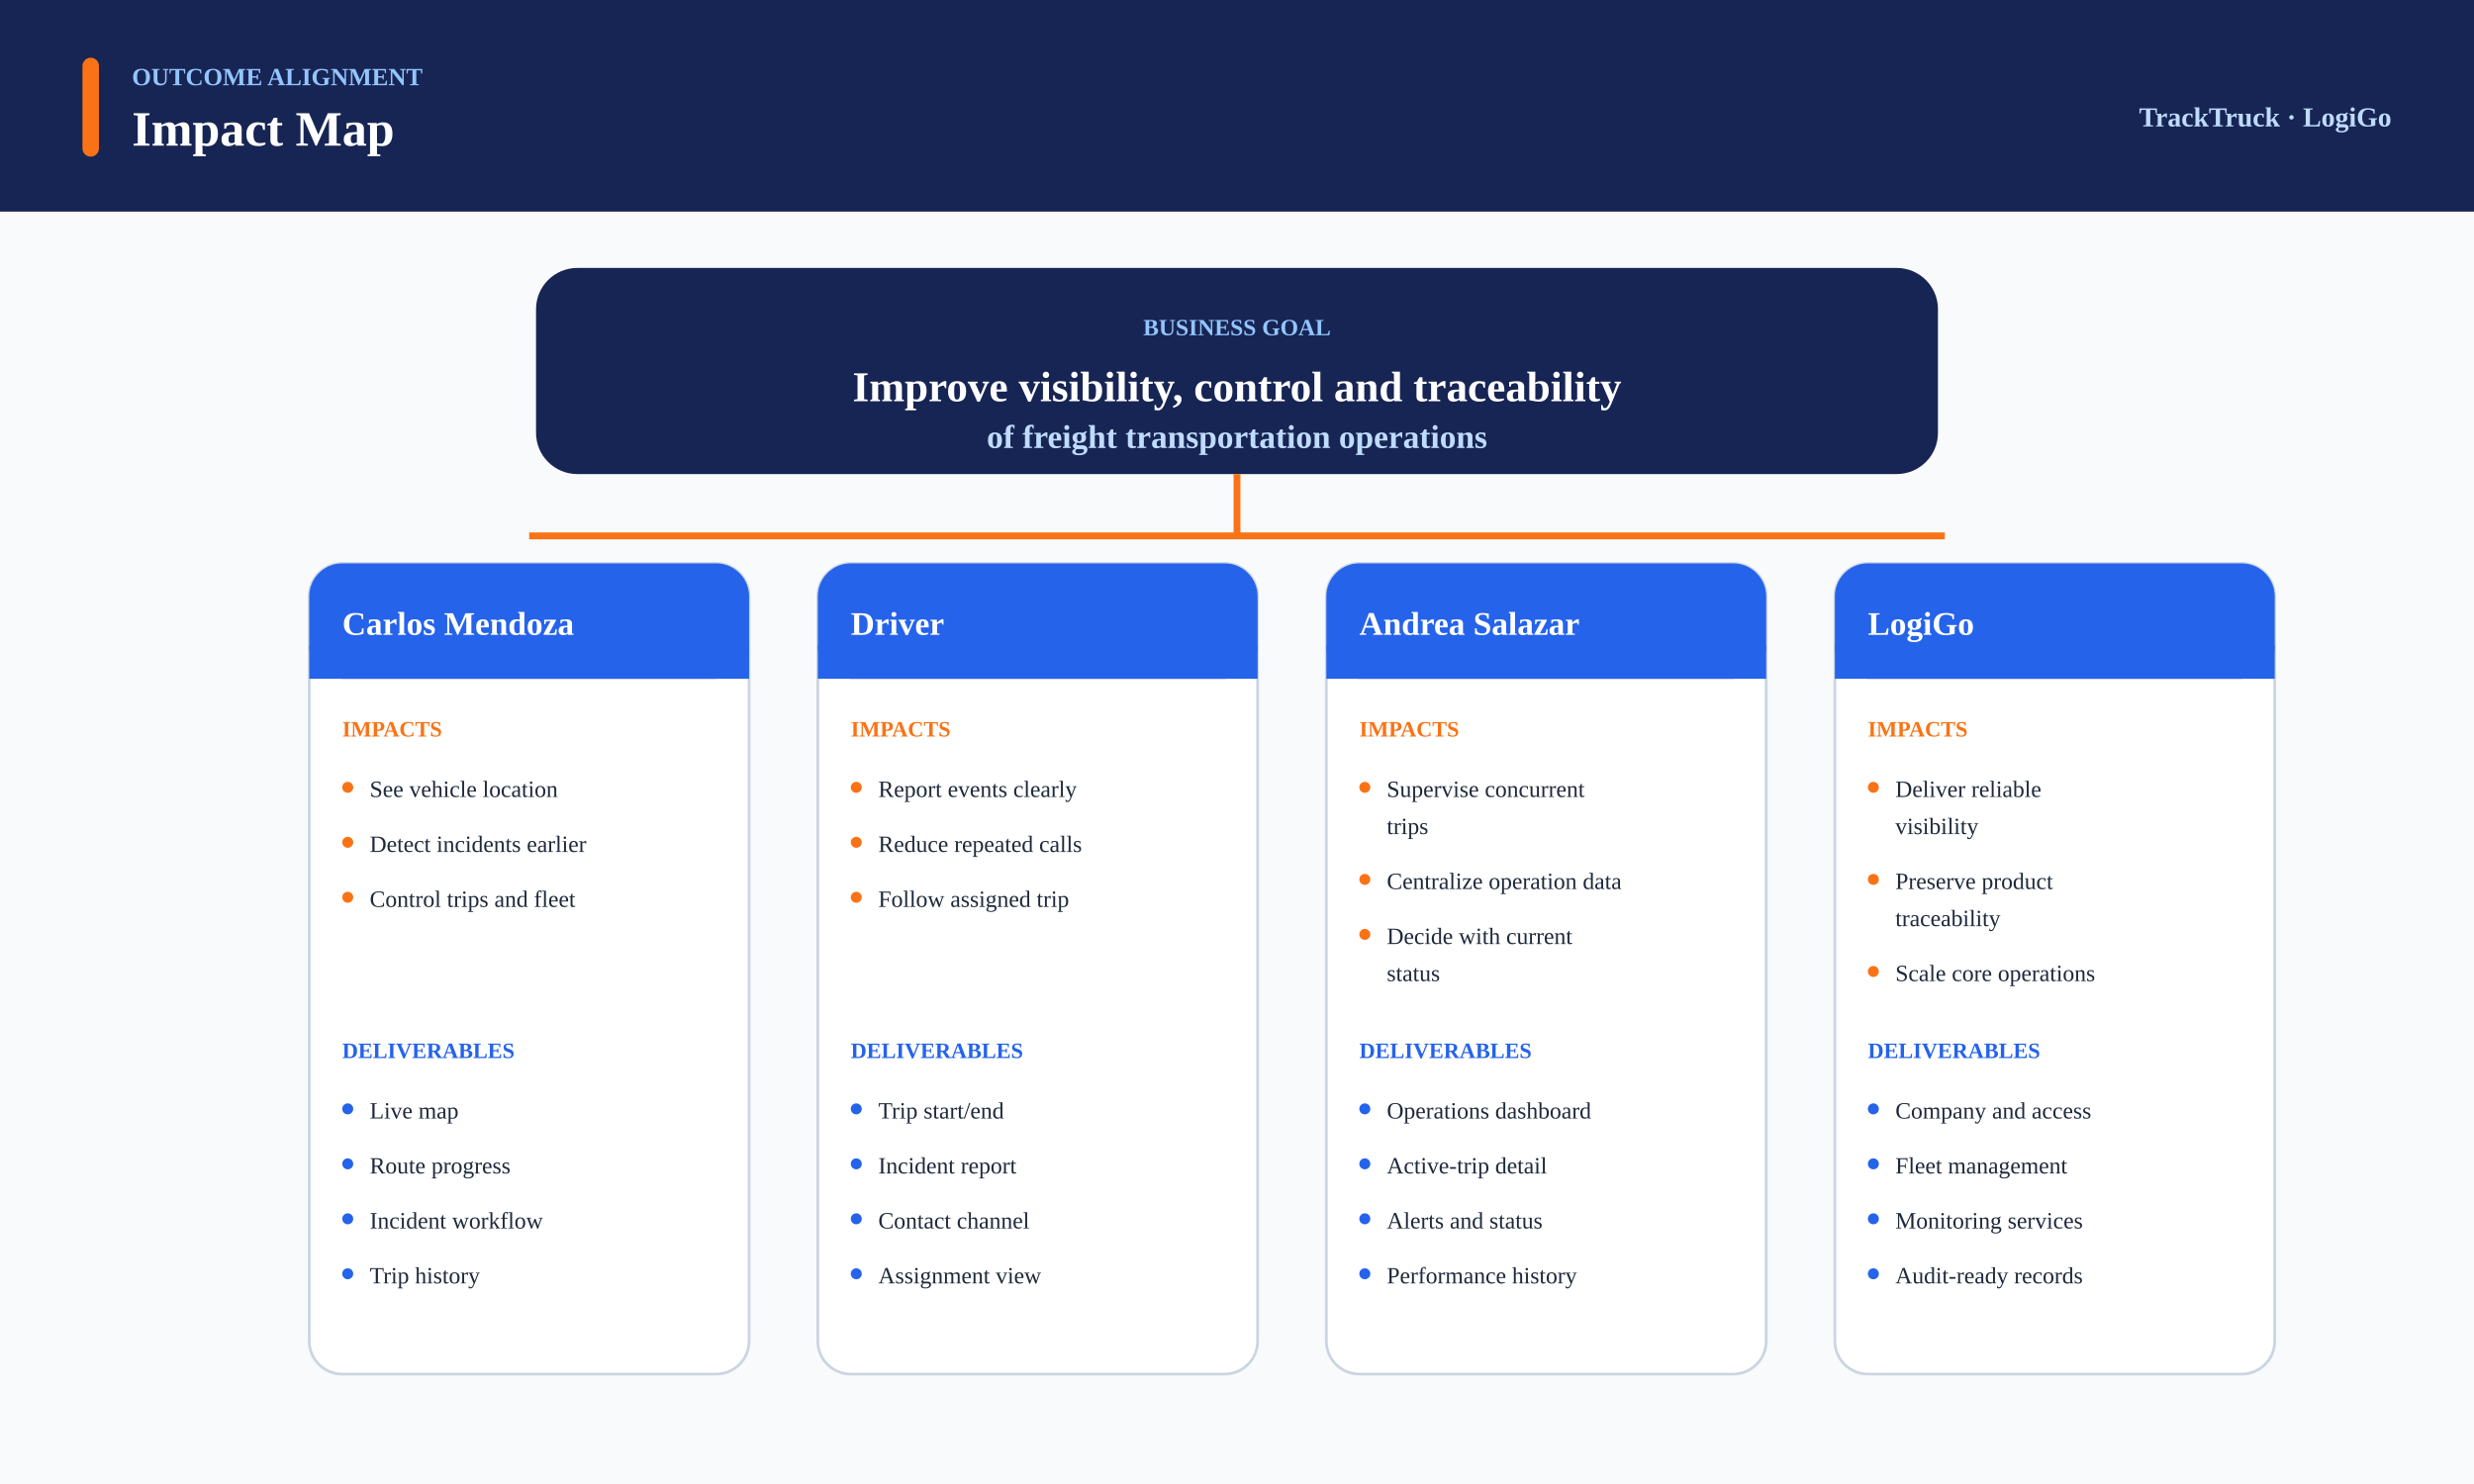
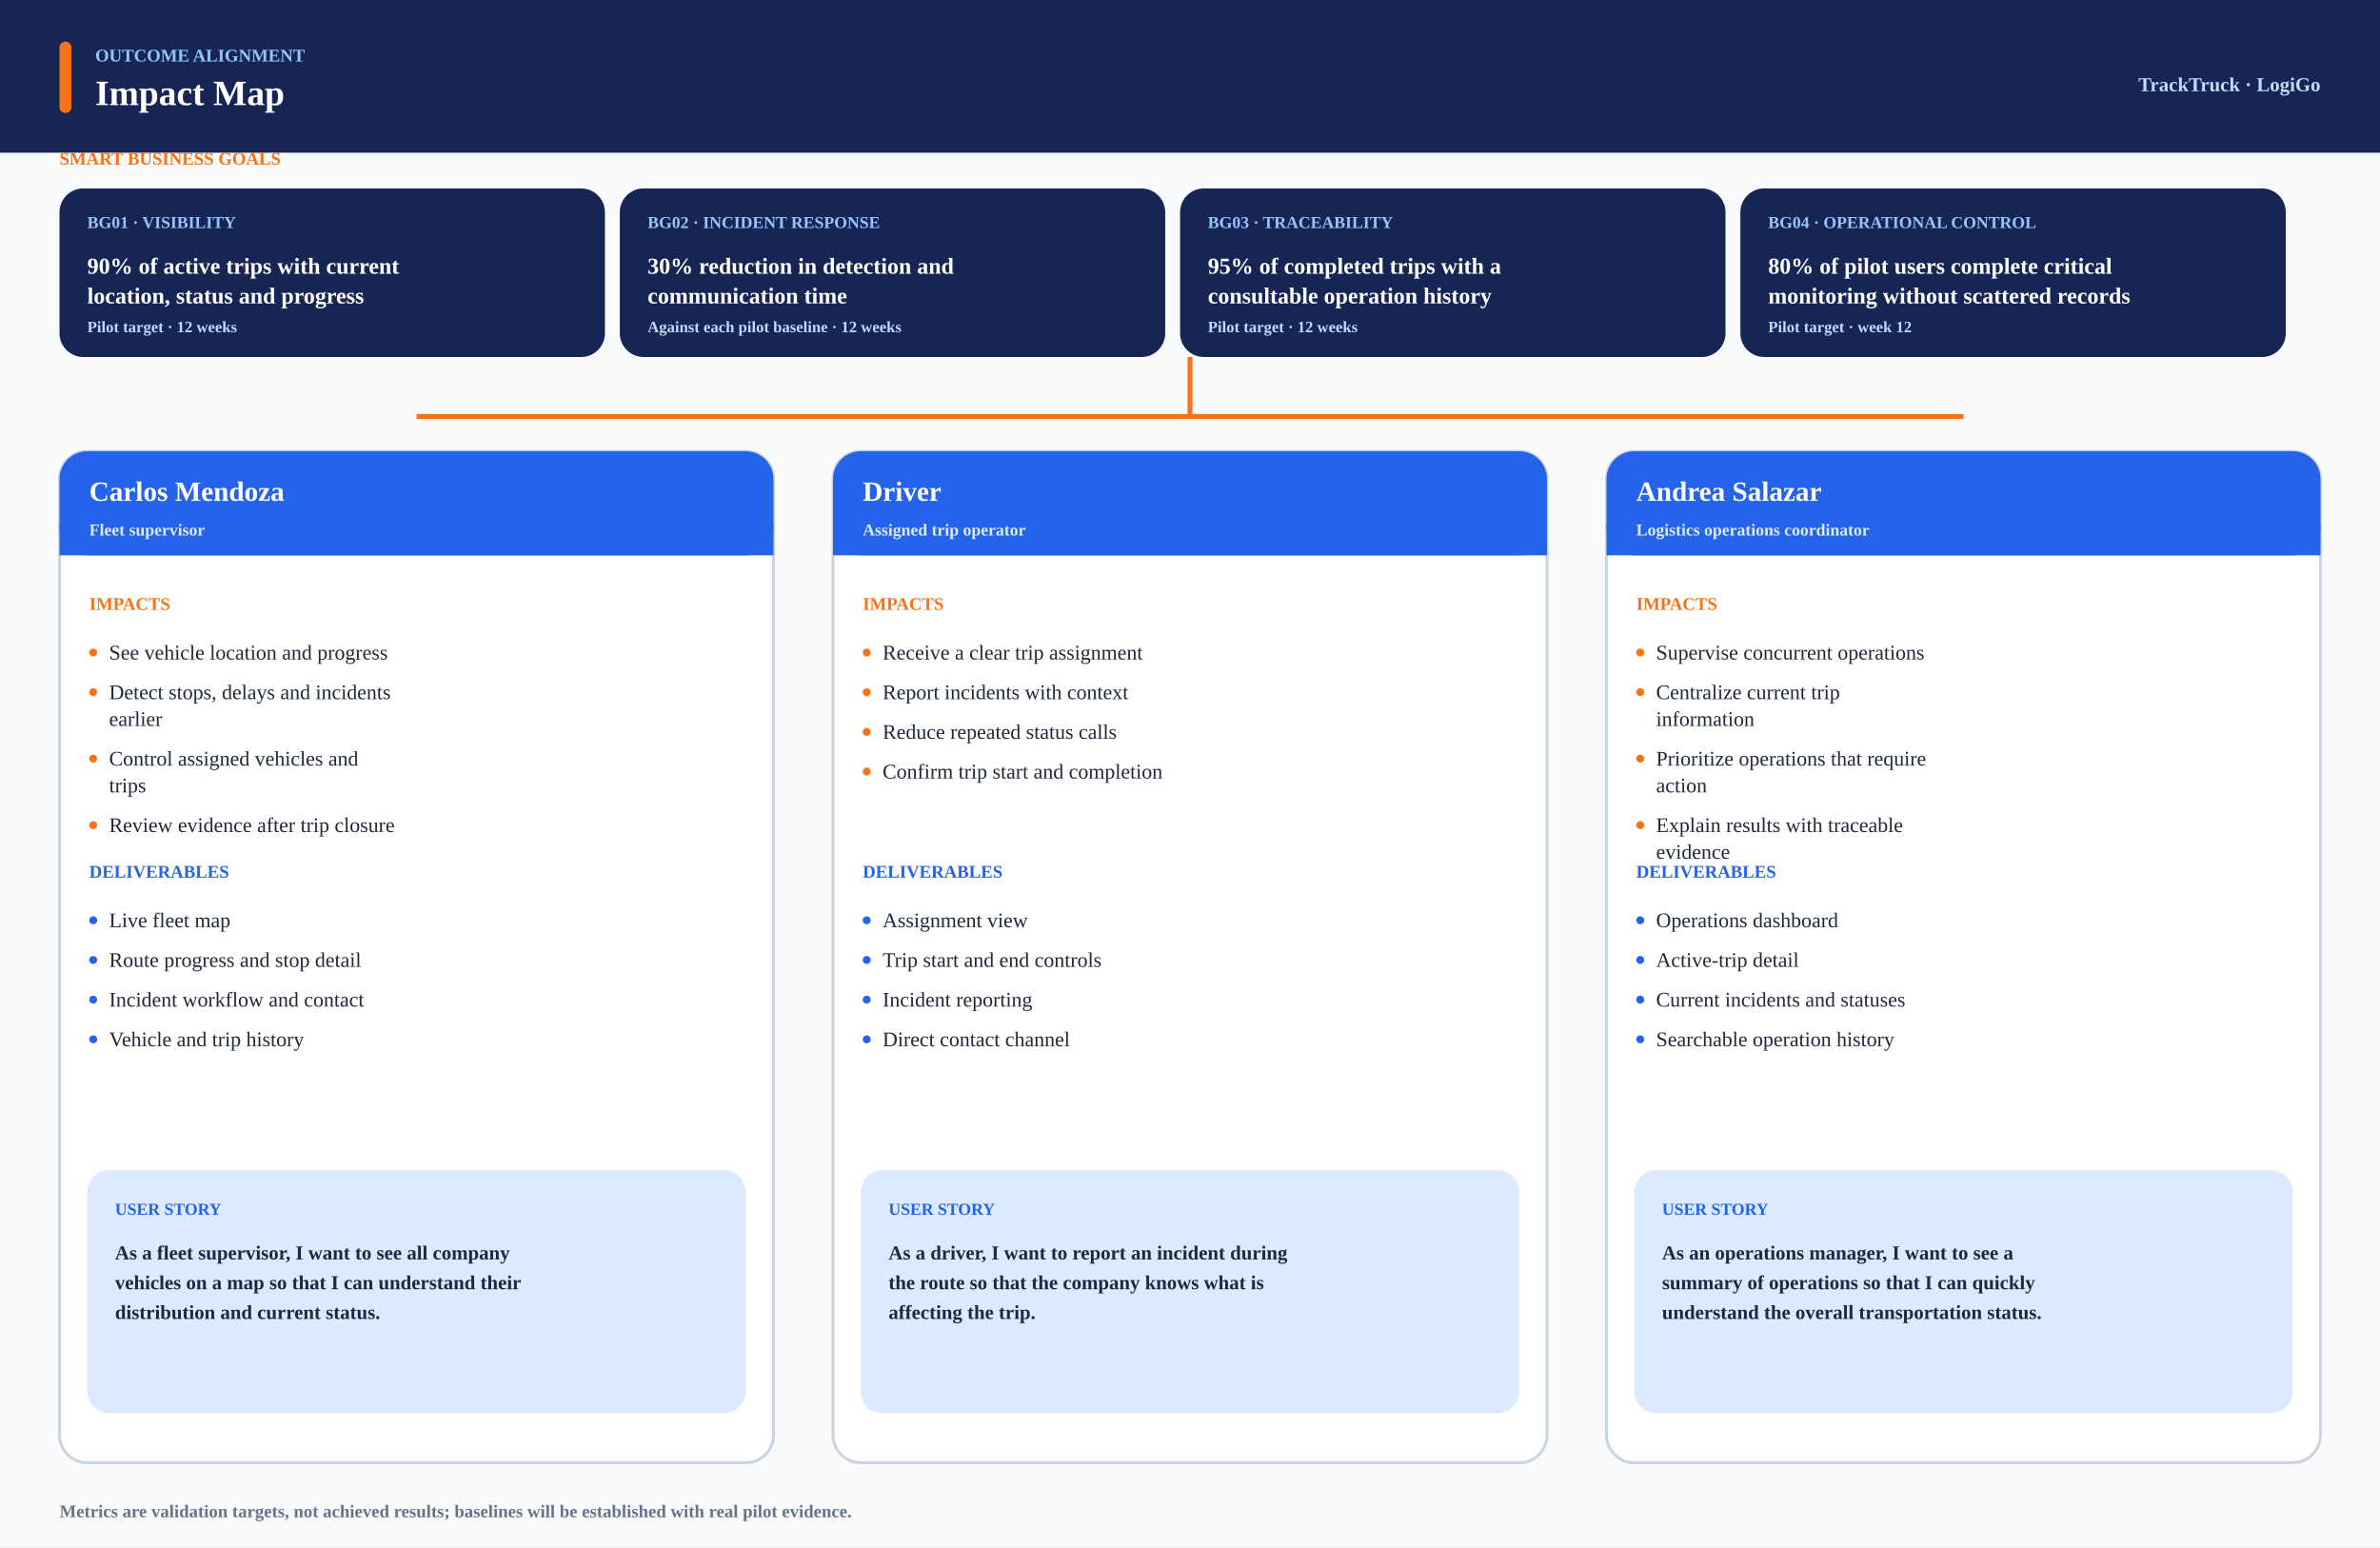
- <svg xmlns="http://www.w3.org/2000/svg" width="1800" height="1080" viewBox="0 0 1800 1080">
-   <rect width="1800" height="1080" fill="#F8FAFC" />
-   <rect width="1800" height="154" fill="#172554" />
+ <svg xmlns="http://www.w3.org/2000/svg" width="2400" height="1560" viewBox="0 0 2400 1560">
+   <rect width="2400" height="1560" fill="#F8FAFC" />
+   <rect width="2400" height="154" fill="#172554" />
  <rect x="60" y="42" width="12" height="72" rx="6" fill="#F97316" />
  <text x="96" y="62" font-size="18" fill="#93C5FD" font-weight="800">OUTCOME ALIGNMENT</text>
  <text x="96" y="106" font-size="36" fill="#FFFFFF" font-weight="800">Impact Map</text>
-   <text x="1740" text-anchor="end" y="92" font-size="20" fill="#BFDBFE" font-weight="600">TrackTruck · LogiGo</text>
-   <rect x="390" y="195" width="1020" height="150" rx="30" fill="#172554" />
-   <text x="900" text-anchor="middle" y="244" font-size="17" fill="#93C5FD" font-weight="800">BUSINESS GOAL</text>
-   <text x="900" text-anchor="middle" y="292" font-size="31" fill="#FFFFFF" font-weight="800">Improve visibility, control and traceability</text>
-   <text x="900" text-anchor="middle" y="326" font-size="24" fill="#BFDBFE" font-weight="600">of freight transportation operations</text>
-   <path d="M900 345V390M900 390H385M900 390H1415" stroke="#F97316" stroke-width="5" fill="none" />
+   <text x="2340" text-anchor="end" y="92" font-size="20" fill="#BFDBFE" font-weight="600">TrackTruck · LogiGo</text>
+   <text x="60" y="166" font-size="18" fill="#F97316" font-weight="800">SMART BUSINESS GOALS</text>
  <g>
-     <rect x="225" y="410" width="320" height="590" rx="24" fill="#FFFFFF" stroke="#CBD5E1" stroke-width="2" />
-     <rect x="225" y="410" width="320" height="84" rx="24" fill="#2563EB" />
-     <rect x="225" y="470" width="320" height="24" fill="#2563EB" />
-     <text x="249" y="462" font-size="24" fill="#FFFFFF" font-weight="800">Carlos Mendoza</text>
-     <text x="249" y="536" font-size="16" fill="#F97316" font-weight="800">IMPACTS</text>
-     <circle cx="253" cy="573" r="4" fill="#F97316" />
-     <text x="269" y="580" font-size="17" fill="#1E293B" font-weight="400">See vehicle location</text>
-     <circle cx="253" cy="613" r="4" fill="#F97316" />
-     <text x="269" y="620" font-size="17" fill="#1E293B" font-weight="400">Detect incidents earlier</text>
-     <circle cx="253" cy="653" r="4" fill="#F97316" />
-     <text x="269" y="660" font-size="17" fill="#1E293B" font-weight="400">Control trips and fleet</text>
-     <text x="249" y="770" font-size="16" fill="#2563EB" font-weight="800">DELIVERABLES</text>
-     <circle cx="253" cy="807" r="4" fill="#2563EB" />
-     <text x="269" y="814" font-size="17" fill="#1E293B" font-weight="400">Live map</text>
-     <circle cx="253" cy="847" r="4" fill="#2563EB" />
-     <text x="269" y="854" font-size="17" fill="#1E293B" font-weight="400">Route progress</text>
-     <circle cx="253" cy="887" r="4" fill="#2563EB" />
-     <text x="269" y="894" font-size="17" fill="#1E293B" font-weight="400">Incident workflow</text>
-     <circle cx="253" cy="927" r="4" fill="#2563EB" />
-     <text x="269" y="934" font-size="17" fill="#1E293B" font-weight="400">Trip history</text>
+     <rect x="60" y="190" width="550" height="170" rx="24" fill="#172554" />
+     <text x="88" y="230" font-size="17" fill="#93C5FD" font-weight="800">BG01 · VISIBILITY</text>
+     <text x="88" y="276" font-size="23" fill="#FFFFFF" font-weight="800">90% of active trips with current</text>
+     <text x="88" y="306" font-size="23" fill="#FFFFFF" font-weight="800">location, status and progress</text>
+     <text x="88" y="335" font-size="16" fill="#BFDBFE" font-weight="600">Pilot target · 12 weeks</text>
  </g>
  <g>
-     <rect x="595" y="410" width="320" height="590" rx="24" fill="#FFFFFF" stroke="#CBD5E1" stroke-width="2" />
-     <rect x="595" y="410" width="320" height="84" rx="24" fill="#2563EB" />
-     <rect x="595" y="470" width="320" height="24" fill="#2563EB" />
-     <text x="619" y="462" font-size="24" fill="#FFFFFF" font-weight="800">Driver</text>
-     <text x="619" y="536" font-size="16" fill="#F97316" font-weight="800">IMPACTS</text>
-     <circle cx="623" cy="573" r="4" fill="#F97316" />
-     <text x="639" y="580" font-size="17" fill="#1E293B" font-weight="400">Report events clearly</text>
-     <circle cx="623" cy="613" r="4" fill="#F97316" />
-     <text x="639" y="620" font-size="17" fill="#1E293B" font-weight="400">Reduce repeated calls</text>
-     <circle cx="623" cy="653" r="4" fill="#F97316" />
-     <text x="639" y="660" font-size="17" fill="#1E293B" font-weight="400">Follow assigned trip</text>
-     <text x="619" y="770" font-size="16" fill="#2563EB" font-weight="800">DELIVERABLES</text>
-     <circle cx="623" cy="807" r="4" fill="#2563EB" />
-     <text x="639" y="814" font-size="17" fill="#1E293B" font-weight="400">Trip start/end</text>
-     <circle cx="623" cy="847" r="4" fill="#2563EB" />
-     <text x="639" y="854" font-size="17" fill="#1E293B" font-weight="400">Incident report</text>
-     <circle cx="623" cy="887" r="4" fill="#2563EB" />
-     <text x="639" y="894" font-size="17" fill="#1E293B" font-weight="400">Contact channel</text>
-     <circle cx="623" cy="927" r="4" fill="#2563EB" />
-     <text x="639" y="934" font-size="17" fill="#1E293B" font-weight="400">Assignment view</text>
+     <rect x="625" y="190" width="550" height="170" rx="24" fill="#172554" />
+     <text x="653" y="230" font-size="17" fill="#93C5FD" font-weight="800">BG02 · INCIDENT RESPONSE</text>
+     <text x="653" y="276" font-size="23" fill="#FFFFFF" font-weight="800">30% reduction in detection and</text>
+     <text x="653" y="306" font-size="23" fill="#FFFFFF" font-weight="800">communication time</text>
+     <text x="653" y="335" font-size="16" fill="#BFDBFE" font-weight="600">Against each pilot baseline · 12 weeks</text>
  </g>
  <g>
-     <rect x="965" y="410" width="320" height="590" rx="24" fill="#FFFFFF" stroke="#CBD5E1" stroke-width="2" />
-     <rect x="965" y="410" width="320" height="84" rx="24" fill="#2563EB" />
-     <rect x="965" y="470" width="320" height="24" fill="#2563EB" />
-     <text x="989" y="462" font-size="24" fill="#FFFFFF" font-weight="800">Andrea Salazar</text>
-     <text x="989" y="536" font-size="16" fill="#F97316" font-weight="800">IMPACTS</text>
-     <circle cx="993" cy="573" r="4" fill="#F97316" />
-     <text x="1009" y="580" font-size="17" fill="#1E293B" font-weight="400">Supervise concurrent</text>
-     <text x="1009" y="607" font-size="17" fill="#1E293B" font-weight="400">trips</text>
-     <circle cx="993" cy="640" r="4" fill="#F97316" />
-     <text x="1009" y="647" font-size="17" fill="#1E293B" font-weight="400">Centralize operation data</text>
-     <circle cx="993" cy="680" r="4" fill="#F97316" />
-     <text x="1009" y="687" font-size="17" fill="#1E293B" font-weight="400">Decide with current</text>
-     <text x="1009" y="714" font-size="17" fill="#1E293B" font-weight="400">status</text>
-     <text x="989" y="770" font-size="16" fill="#2563EB" font-weight="800">DELIVERABLES</text>
-     <circle cx="993" cy="807" r="4" fill="#2563EB" />
-     <text x="1009" y="814" font-size="17" fill="#1E293B" font-weight="400">Operations dashboard</text>
-     <circle cx="993" cy="847" r="4" fill="#2563EB" />
-     <text x="1009" y="854" font-size="17" fill="#1E293B" font-weight="400">Active-trip detail</text>
-     <circle cx="993" cy="887" r="4" fill="#2563EB" />
-     <text x="1009" y="894" font-size="17" fill="#1E293B" font-weight="400">Alerts and status</text>
-     <circle cx="993" cy="927" r="4" fill="#2563EB" />
-     <text x="1009" y="934" font-size="17" fill="#1E293B" font-weight="400">Performance history</text>
+     <rect x="1190" y="190" width="550" height="170" rx="24" fill="#172554" />
+     <text x="1218" y="230" font-size="17" fill="#93C5FD" font-weight="800">BG03 · TRACEABILITY</text>
+     <text x="1218" y="276" font-size="23" fill="#FFFFFF" font-weight="800">95% of completed trips with a</text>
+     <text x="1218" y="306" font-size="23" fill="#FFFFFF" font-weight="800">consultable operation history</text>
+     <text x="1218" y="335" font-size="16" fill="#BFDBFE" font-weight="600">Pilot target · 12 weeks</text>
  </g>
  <g>
-     <rect x="1335" y="410" width="320" height="590" rx="24" fill="#FFFFFF" stroke="#CBD5E1" stroke-width="2" />
-     <rect x="1335" y="410" width="320" height="84" rx="24" fill="#2563EB" />
-     <rect x="1335" y="470" width="320" height="24" fill="#2563EB" />
-     <text x="1359" y="462" font-size="24" fill="#FFFFFF" font-weight="800">LogiGo</text>
-     <text x="1359" y="536" font-size="16" fill="#F97316" font-weight="800">IMPACTS</text>
-     <circle cx="1363" cy="573" r="4" fill="#F97316" />
-     <text x="1379" y="580" font-size="17" fill="#1E293B" font-weight="400">Deliver reliable</text>
-     <text x="1379" y="607" font-size="17" fill="#1E293B" font-weight="400">visibility</text>
-     <circle cx="1363" cy="640" r="4" fill="#F97316" />
-     <text x="1379" y="647" font-size="17" fill="#1E293B" font-weight="400">Preserve product</text>
-     <text x="1379" y="674" font-size="17" fill="#1E293B" font-weight="400">traceability</text>
-     <circle cx="1363" cy="707" r="4" fill="#F97316" />
-     <text x="1379" y="714" font-size="17" fill="#1E293B" font-weight="400">Scale core operations</text>
-     <text x="1359" y="770" font-size="16" fill="#2563EB" font-weight="800">DELIVERABLES</text>
-     <circle cx="1363" cy="807" r="4" fill="#2563EB" />
-     <text x="1379" y="814" font-size="17" fill="#1E293B" font-weight="400">Company and access</text>
-     <circle cx="1363" cy="847" r="4" fill="#2563EB" />
-     <text x="1379" y="854" font-size="17" fill="#1E293B" font-weight="400">Fleet management</text>
-     <circle cx="1363" cy="887" r="4" fill="#2563EB" />
-     <text x="1379" y="894" font-size="17" fill="#1E293B" font-weight="400">Monitoring services</text>
-     <circle cx="1363" cy="927" r="4" fill="#2563EB" />
-     <text x="1379" y="934" font-size="17" fill="#1E293B" font-weight="400">Audit-ready records</text>
+     <rect x="1755" y="190" width="550" height="170" rx="24" fill="#172554" />
+     <text x="1783" y="230" font-size="17" fill="#93C5FD" font-weight="800">BG04 · OPERATIONAL CONTROL</text>
+     <text x="1783" y="276" font-size="23" fill="#FFFFFF" font-weight="800">80% of pilot users complete critical</text>
+     <text x="1783" y="306" font-size="23" fill="#FFFFFF" font-weight="800">monitoring without scattered records</text>
+     <text x="1783" y="335" font-size="16" fill="#BFDBFE" font-weight="600">Pilot target · week 12</text>
  </g>
+   <path d="M1200 360V420M1200 420H420M1200 420H1980" stroke="#F97316" stroke-width="5" fill="none" />
+   <g>
+     <rect x="60" y="455" width="720" height="1020" rx="28" fill="#FFFFFF" stroke="#CBD5E1" stroke-width="3" />
+     <rect x="60" y="455" width="720" height="105" rx="28" fill="#2563EB" />
+     <rect x="60" y="530" width="720" height="30" fill="#2563EB" />
+     <text x="90" y="505" font-size="28" fill="#FFFFFF" font-weight="800">Carlos Mendoza</text>
+     <text x="90" y="540" font-size="17" fill="#DBEAFE" font-weight="600">Fleet supervisor</text>
+     <text x="90" y="615" font-size="18" fill="#F97316" font-weight="800">IMPACTS</text>
+     <circle cx="94" cy="658" r="4" fill="#F97316" />
+     <text x="110" y="665" font-size="21" fill="#1E293B" font-weight="400">See vehicle location and progress</text>
+     <circle cx="94" cy="698" r="4" fill="#F97316" />
+     <text x="110" y="705" font-size="21" fill="#1E293B" font-weight="400">Detect stops, delays and incidents</text>
+     <text x="110" y="732" font-size="21" fill="#1E293B" font-weight="400">earlier</text>
+     <circle cx="94" cy="765" r="4" fill="#F97316" />
+     <text x="110" y="772" font-size="21" fill="#1E293B" font-weight="400">Control assigned vehicles and</text>
+     <text x="110" y="799" font-size="21" fill="#1E293B" font-weight="400">trips</text>
+     <circle cx="94" cy="832" r="4" fill="#F97316" />
+     <text x="110" y="839" font-size="21" fill="#1E293B" font-weight="400">Review evidence after trip closure</text>
+     <text x="90" y="885" font-size="18" fill="#2563EB" font-weight="800">DELIVERABLES</text>
+     <circle cx="94" cy="928" r="4" fill="#2563EB" />
+     <text x="110" y="935" font-size="21" fill="#1E293B" font-weight="400">Live fleet map</text>
+     <circle cx="94" cy="968" r="4" fill="#2563EB" />
+     <text x="110" y="975" font-size="21" fill="#1E293B" font-weight="400">Route progress and stop detail</text>
+     <circle cx="94" cy="1008" r="4" fill="#2563EB" />
+     <text x="110" y="1015" font-size="21" fill="#1E293B" font-weight="400">Incident workflow and contact</text>
+     <circle cx="94" cy="1048" r="4" fill="#2563EB" />
+     <text x="110" y="1055" font-size="21" fill="#1E293B" font-weight="400">Vehicle and trip history</text>
+     <rect x="88" y="1180" width="664" height="245" rx="22" fill="#DBEAFE" />
+     <text x="116" y="1225" font-size="17" fill="#2563EB" font-weight="800">USER STORY</text>
+     <text x="116" y="1270" font-size="20" fill="#1E293B" font-weight="650">As a fleet supervisor, I want to see all company</text>
+     <text x="116" y="1300" font-size="20" fill="#1E293B" font-weight="650">vehicles on a map so that I can understand their</text>
+     <text x="116" y="1330" font-size="20" fill="#1E293B" font-weight="650">distribution and current status.</text>
+   </g>
+   <g>
+     <rect x="840" y="455" width="720" height="1020" rx="28" fill="#FFFFFF" stroke="#CBD5E1" stroke-width="3" />
+     <rect x="840" y="455" width="720" height="105" rx="28" fill="#2563EB" />
+     <rect x="840" y="530" width="720" height="30" fill="#2563EB" />
+     <text x="870" y="505" font-size="28" fill="#FFFFFF" font-weight="800">Driver</text>
+     <text x="870" y="540" font-size="17" fill="#DBEAFE" font-weight="600">Assigned trip operator</text>
+     <text x="870" y="615" font-size="18" fill="#F97316" font-weight="800">IMPACTS</text>
+     <circle cx="874" cy="658" r="4" fill="#F97316" />
+     <text x="890" y="665" font-size="21" fill="#1E293B" font-weight="400">Receive a clear trip assignment</text>
+     <circle cx="874" cy="698" r="4" fill="#F97316" />
+     <text x="890" y="705" font-size="21" fill="#1E293B" font-weight="400">Report incidents with context</text>
+     <circle cx="874" cy="738" r="4" fill="#F97316" />
+     <text x="890" y="745" font-size="21" fill="#1E293B" font-weight="400">Reduce repeated status calls</text>
+     <circle cx="874" cy="778" r="4" fill="#F97316" />
+     <text x="890" y="785" font-size="21" fill="#1E293B" font-weight="400">Confirm trip start and completion</text>
+     <text x="870" y="885" font-size="18" fill="#2563EB" font-weight="800">DELIVERABLES</text>
+     <circle cx="874" cy="928" r="4" fill="#2563EB" />
+     <text x="890" y="935" font-size="21" fill="#1E293B" font-weight="400">Assignment view</text>
+     <circle cx="874" cy="968" r="4" fill="#2563EB" />
+     <text x="890" y="975" font-size="21" fill="#1E293B" font-weight="400">Trip start and end controls</text>
+     <circle cx="874" cy="1008" r="4" fill="#2563EB" />
+     <text x="890" y="1015" font-size="21" fill="#1E293B" font-weight="400">Incident reporting</text>
+     <circle cx="874" cy="1048" r="4" fill="#2563EB" />
+     <text x="890" y="1055" font-size="21" fill="#1E293B" font-weight="400">Direct contact channel</text>
+     <rect x="868" y="1180" width="664" height="245" rx="22" fill="#DBEAFE" />
+     <text x="896" y="1225" font-size="17" fill="#2563EB" font-weight="800">USER STORY</text>
+     <text x="896" y="1270" font-size="20" fill="#1E293B" font-weight="650">As a driver, I want to report an incident during</text>
+     <text x="896" y="1300" font-size="20" fill="#1E293B" font-weight="650">the route so that the company knows what is</text>
+     <text x="896" y="1330" font-size="20" fill="#1E293B" font-weight="650">affecting the trip.</text>
+   </g>
+   <g>
+     <rect x="1620" y="455" width="720" height="1020" rx="28" fill="#FFFFFF" stroke="#CBD5E1" stroke-width="3" />
+     <rect x="1620" y="455" width="720" height="105" rx="28" fill="#2563EB" />
+     <rect x="1620" y="530" width="720" height="30" fill="#2563EB" />
+     <text x="1650" y="505" font-size="28" fill="#FFFFFF" font-weight="800">Andrea Salazar</text>
+     <text x="1650" y="540" font-size="17" fill="#DBEAFE" font-weight="600">Logistics operations coordinator</text>
+     <text x="1650" y="615" font-size="18" fill="#F97316" font-weight="800">IMPACTS</text>
+     <circle cx="1654" cy="658" r="4" fill="#F97316" />
+     <text x="1670" y="665" font-size="21" fill="#1E293B" font-weight="400">Supervise concurrent operations</text>
+     <circle cx="1654" cy="698" r="4" fill="#F97316" />
+     <text x="1670" y="705" font-size="21" fill="#1E293B" font-weight="400">Centralize current trip</text>
+     <text x="1670" y="732" font-size="21" fill="#1E293B" font-weight="400">information</text>
+     <circle cx="1654" cy="765" r="4" fill="#F97316" />
+     <text x="1670" y="772" font-size="21" fill="#1E293B" font-weight="400">Prioritize operations that require</text>
+     <text x="1670" y="799" font-size="21" fill="#1E293B" font-weight="400">action</text>
+     <circle cx="1654" cy="832" r="4" fill="#F97316" />
+     <text x="1670" y="839" font-size="21" fill="#1E293B" font-weight="400">Explain results with traceable</text>
+     <text x="1670" y="866" font-size="21" fill="#1E293B" font-weight="400">evidence</text>
+     <text x="1650" y="885" font-size="18" fill="#2563EB" font-weight="800">DELIVERABLES</text>
+     <circle cx="1654" cy="928" r="4" fill="#2563EB" />
+     <text x="1670" y="935" font-size="21" fill="#1E293B" font-weight="400">Operations dashboard</text>
+     <circle cx="1654" cy="968" r="4" fill="#2563EB" />
+     <text x="1670" y="975" font-size="21" fill="#1E293B" font-weight="400">Active-trip detail</text>
+     <circle cx="1654" cy="1008" r="4" fill="#2563EB" />
+     <text x="1670" y="1015" font-size="21" fill="#1E293B" font-weight="400">Current incidents and statuses</text>
+     <circle cx="1654" cy="1048" r="4" fill="#2563EB" />
+     <text x="1670" y="1055" font-size="21" fill="#1E293B" font-weight="400">Searchable operation history</text>
+     <rect x="1648" y="1180" width="664" height="245" rx="22" fill="#DBEAFE" />
+     <text x="1676" y="1225" font-size="17" fill="#2563EB" font-weight="800">USER STORY</text>
+     <text x="1676" y="1270" font-size="20" fill="#1E293B" font-weight="650">As an operations manager, I want to see a</text>
+     <text x="1676" y="1300" font-size="20" fill="#1E293B" font-weight="650">summary of operations so that I can quickly</text>
+     <text x="1676" y="1330" font-size="20" fill="#1E293B" font-weight="650">understand the overall transportation status.</text>
+   </g>
+   <text x="60" y="1530" font-size="18" fill="#64748B" font-weight="600">Metrics are validation targets, not achieved results; baselines will be established with real pilot evidence.</text>
</svg>
